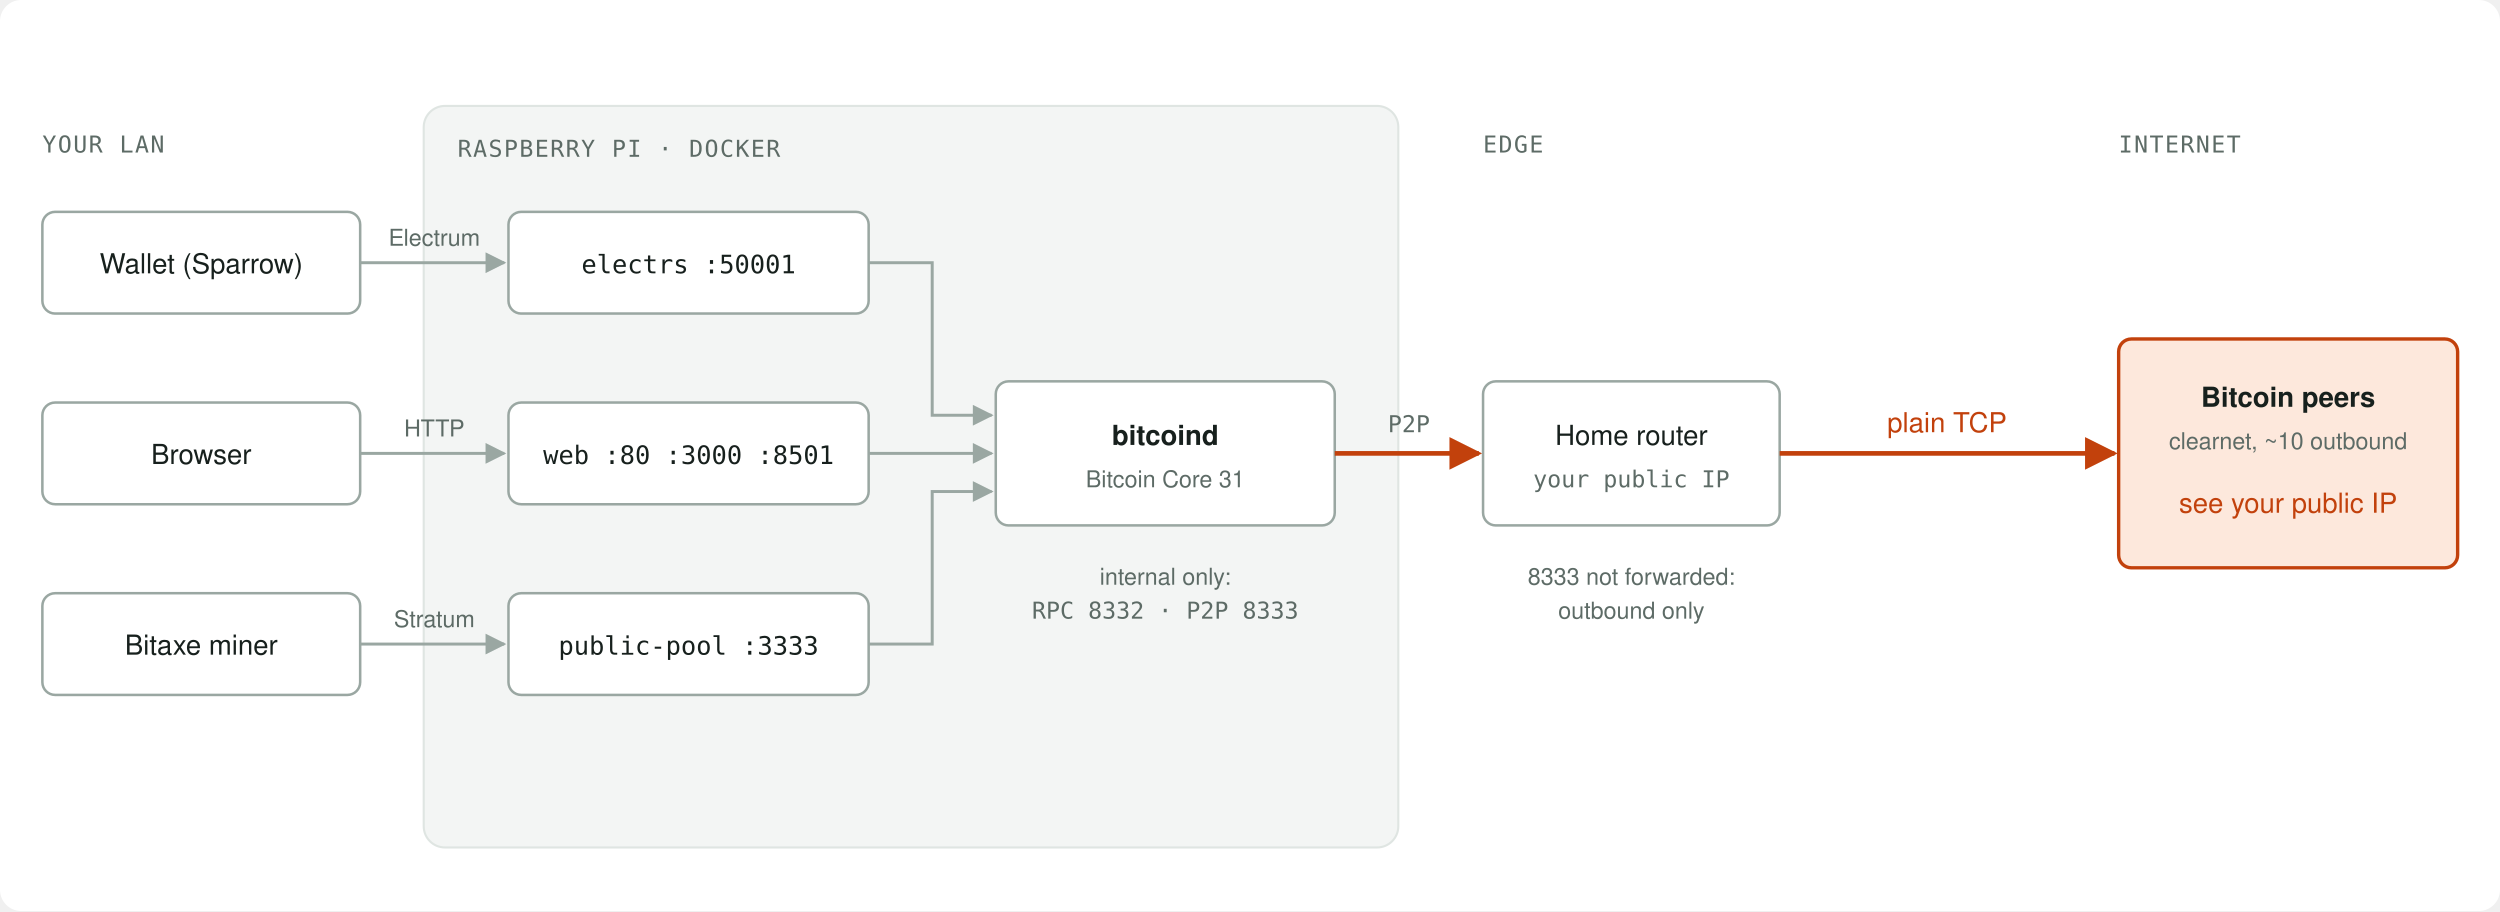
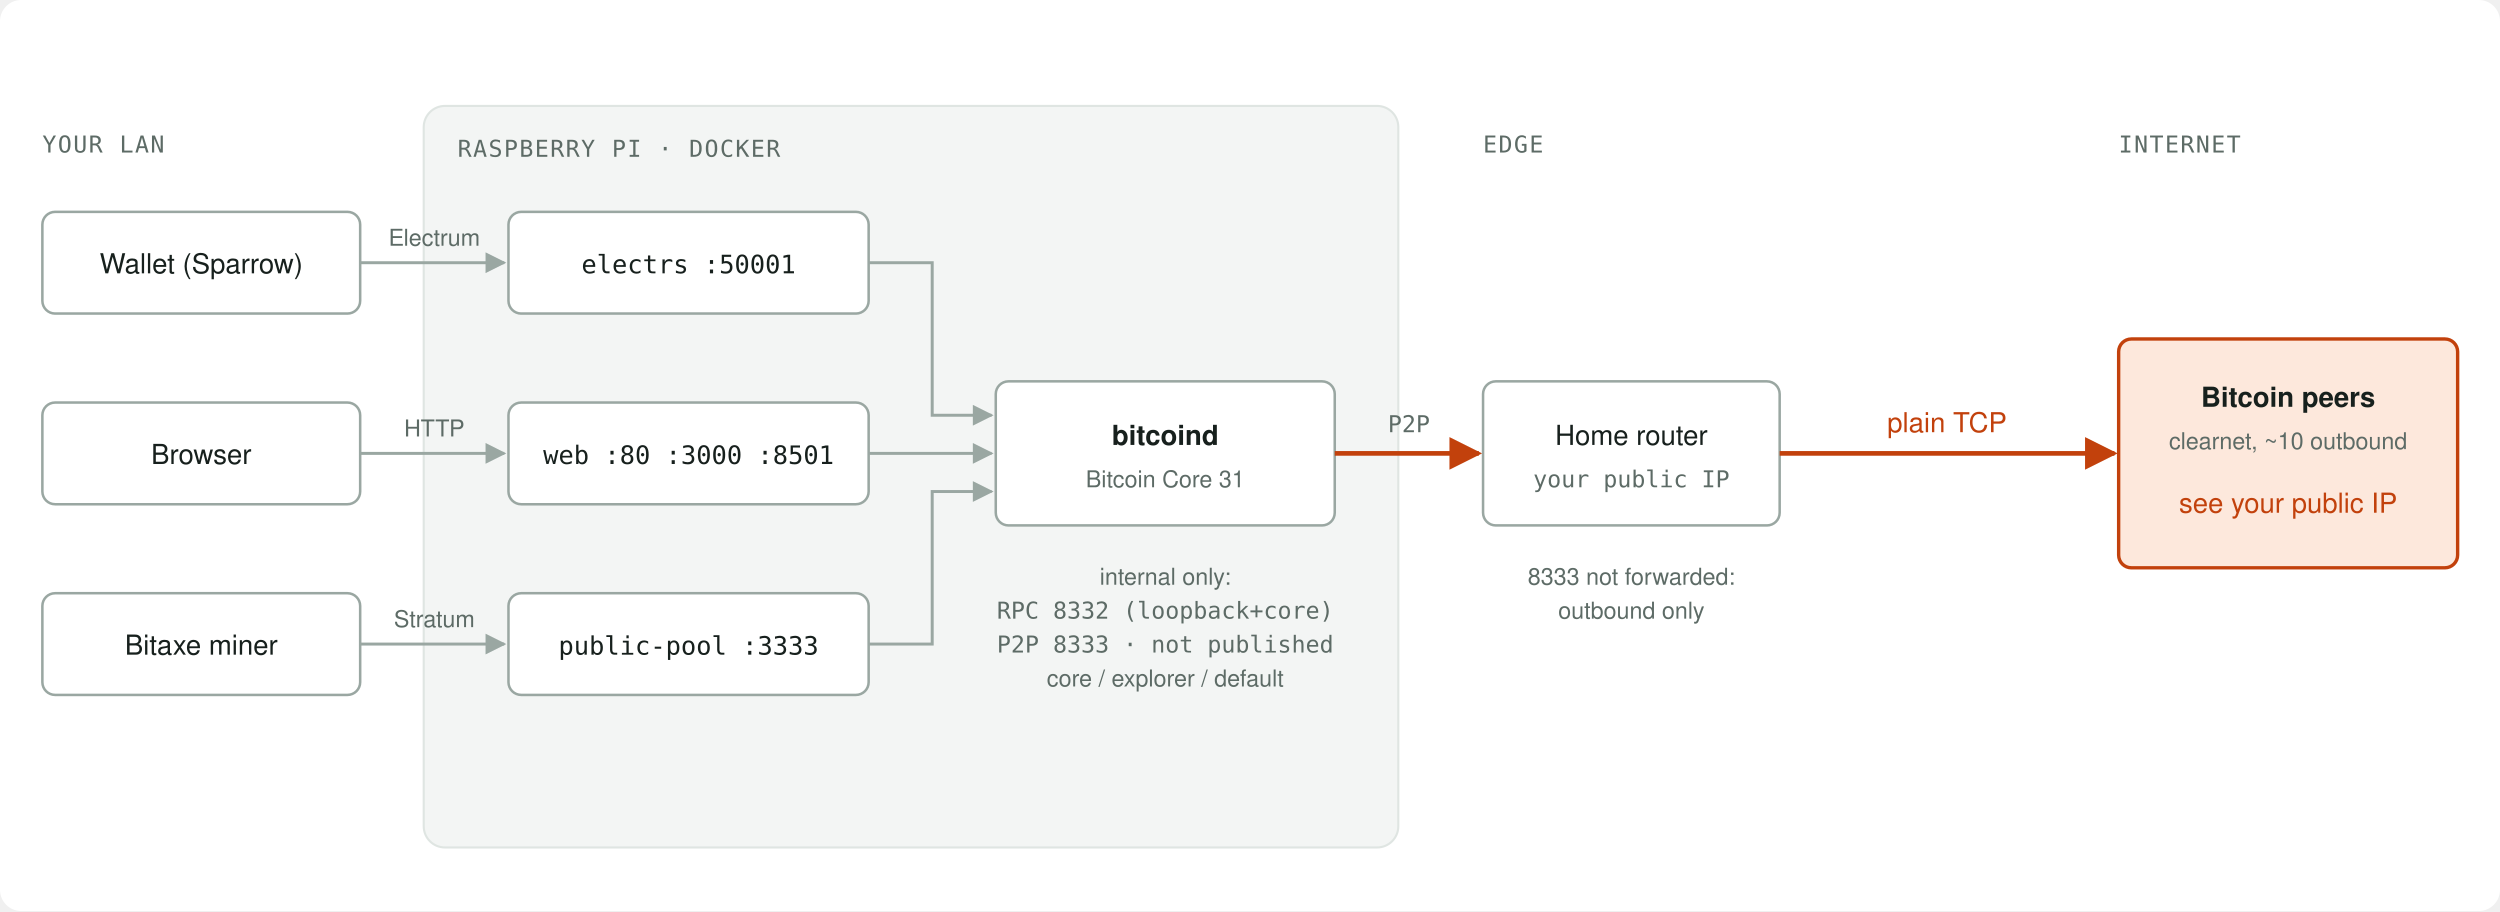
<svg xmlns="http://www.w3.org/2000/svg" width="1180" height="430" viewBox="0 0 1180 430" role="img" aria-label="Normal mode: LAN devices connect to services on the Pi; bitcoind connects to clearnet Bitcoin peers through the home router, so every peer sees your public IP.">
  <style>
  text { font-family: -apple-system, "Segoe UI", Helvetica, Arial, sans-serif; font-size: 13px; fill: #17201d; }
  .mono { font-family: ui-monospace, "SF Mono", Menlo, Consolas, monospace; font-size: 12px; }
  .small { font-size: 11px; fill: #5d6b66; }
  .zone-label { font-family: ui-monospace, "SF Mono", Menlo, Consolas, monospace; font-size: 11px; letter-spacing: 0.06em; fill: #5d6b66; }
  .box { fill: #ffffff; stroke: #9aa7a2; stroke-width: 1.2; }
  .zone-solid { fill: #f3f5f4; stroke: #dfe5e2; stroke-width: 1; }
  .edge { fill: none; stroke: #9aa7a2; stroke-width: 1.4; }
  .edge-exposed { fill: none; stroke: #c2410c; stroke-width: 2.2; }
  .edge-tor { fill: none; stroke: #7a3fa0; stroke-width: 2.2; }
  .box-exposed { fill: #fde8dc; stroke: #c2410c; stroke-width: 1.6; }
  .box-tor { fill: #efe4f6; stroke: #7a3fa0; stroke-width: 1.6; }
  .ns { fill: none; stroke: #7a3fa0; stroke-width: 1.2; stroke-dasharray: 5 4; }
  .t-exposed { fill: #c2410c; font-weight: 500; }
  .t-tor { fill: #7a3fa0; font-weight: 500; }
  .head-muted { fill: #9aa7a2; }
  .head-exposed { fill: #c2410c; }
  .head-tor { fill: #7a3fa0; }
  .relay { fill: #efe4f6; stroke: #7a3fa0; stroke-width: 1.4; }
</style>
  <rect width="1180" height="430" rx="10" fill="#ffffff" />
  <defs>
    <marker id="a-muted" viewBox="0 0 10 10" refX="9" refY="5" markerWidth="7" markerHeight="7" orient="auto-start-reverse">
      <path class="head-muted" d="M0,0 L10,5 L0,10 z" />
    </marker>
    <marker id="a-exposed" viewBox="0 0 10 10" refX="9" refY="5" markerWidth="7" markerHeight="7" orient="auto-start-reverse">
      <path class="head-exposed" d="M0,0 L10,5 L0,10 z" />
    </marker>
  </defs>
  <text class="zone-label" x="20" y="72">YOUR LAN</text>
  <rect class="zone-solid" x="200" y="50" width="460" height="350" rx="10" />
  <text class="zone-label" x="216" y="74">RASPBERRY PI · DOCKER</text>
  <text class="zone-label" x="700" y="72">EDGE</text>
  <text class="zone-label" x="1000" y="72">INTERNET</text>
  <rect class="box" x="20" y="100" width="150" height="48" rx="6" />
  <text x="95" y="129" text-anchor="middle">Wallet (Sparrow)</text>
  <rect class="box" x="20" y="190" width="150" height="48" rx="6" />
  <text x="95" y="219" text-anchor="middle">Browser</text>
  <rect class="box" x="20" y="280" width="150" height="48" rx="6" />
  <text x="95" y="309" text-anchor="middle">Bitaxe miner</text>
  <rect class="box" x="240" y="100" width="170" height="48" rx="6" />
  <text class="mono" x="325" y="129" text-anchor="middle">electrs :50001</text>
  <rect class="box" x="240" y="190" width="170" height="48" rx="6" />
  <text class="mono" x="325" y="219" text-anchor="middle">web :80 :3000 :8501</text>
  <rect class="box" x="240" y="280" width="170" height="48" rx="6" />
  <text class="mono" x="325" y="309" text-anchor="middle">public-pool :3333</text>
  <line class="edge" x1="170" y1="124" x2="238" y2="124" marker-end="url(#a-muted)" />
  <text class="small" x="205" y="116" text-anchor="middle">Electrum</text>
  <line class="edge" x1="170" y1="214" x2="238" y2="214" marker-end="url(#a-muted)" />
  <text class="small" x="205" y="206" text-anchor="middle">HTTP</text>
  <line class="edge" x1="170" y1="304" x2="238" y2="304" marker-end="url(#a-muted)" />
  <text class="small" x="205" y="296" text-anchor="middle">Stratum</text>
  <rect class="box" x="470" y="180" width="160" height="68" rx="6" />
  <text x="550" y="210" text-anchor="middle" font-weight="600">bitcoind</text>
  <text class="small" x="550" y="230" text-anchor="middle">Bitcoin Core 31</text>
  <path class="edge" d="M410,124 L440,124 L440,196 L468,196" marker-end="url(#a-muted)" />
  <line class="edge" x1="410" y1="214" x2="468" y2="214" marker-end="url(#a-muted)" />
  <path class="edge" d="M410,304 L440,304 L440,232 L468,232" marker-end="url(#a-muted)" />
  <text class="small" x="550" y="276" text-anchor="middle">internal only:</text>
-   <text class="small mono" x="550" y="292" text-anchor="middle">RPC 8332 · P2P 8333</text>
+   <text class="small mono" x="550" y="292" text-anchor="middle">RPC 8332 (loopback+core)</text>
+   <text class="small mono" x="550" y="308" text-anchor="middle">P2P 8333 · not published</text>
+   <text class="small" x="550" y="324" text-anchor="middle">core / explorer / default</text>
  <rect class="box" x="700" y="180" width="140" height="68" rx="6" />
  <text x="770" y="210" text-anchor="middle">Home router</text>
  <text class="small mono" x="770" y="230" text-anchor="middle">your public IP</text>
  <text class="small" x="770" y="276" text-anchor="middle">8333 not forwarded:</text>
  <text class="small" x="770" y="292" text-anchor="middle">outbound only</text>
  <line class="edge-exposed" x1="630" y1="214" x2="698" y2="214" marker-end="url(#a-exposed)" />
  <text class="small mono" x="665" y="204" text-anchor="middle">P2P</text>
  <line class="edge-exposed" x1="840" y1="214" x2="998" y2="214" marker-end="url(#a-exposed)" />
  <text class="t-exposed" x="919" y="204" text-anchor="middle">plain TCP</text>
  <rect class="box-exposed" x="1000" y="160" width="160" height="108" rx="6" />
  <text x="1080" y="192" text-anchor="middle" font-weight="600">Bitcoin peers</text>
  <text class="small" x="1080" y="212" text-anchor="middle">clearnet, ~10 outbound</text>
  <text class="t-exposed" x="1080" y="242" text-anchor="middle">see your public IP</text>
</svg>
